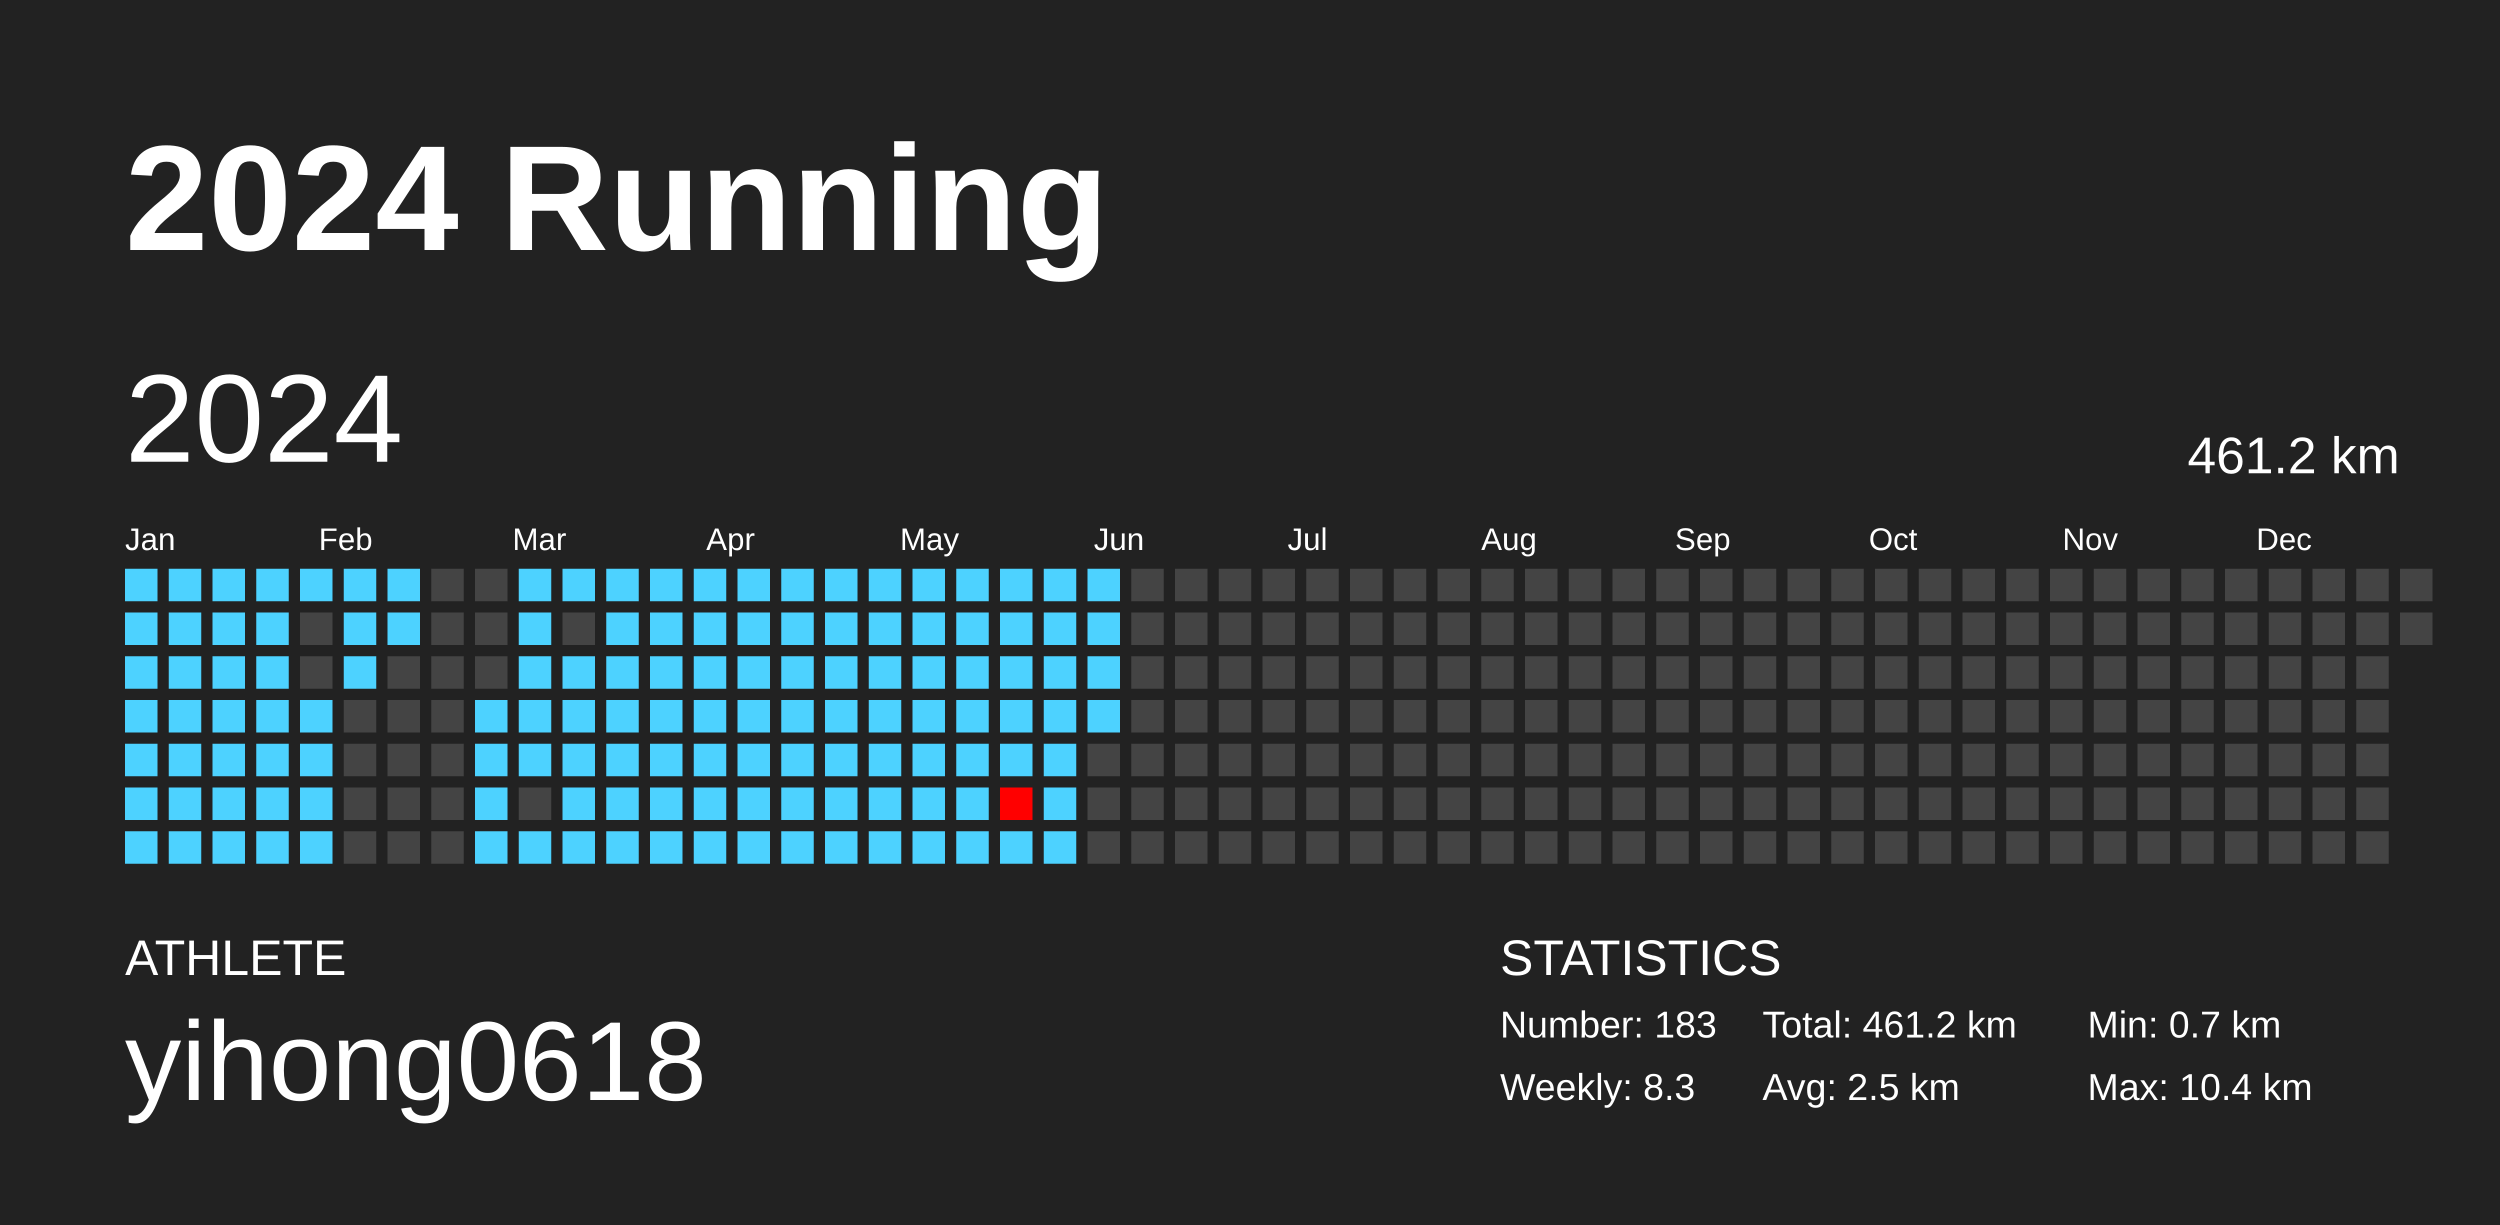
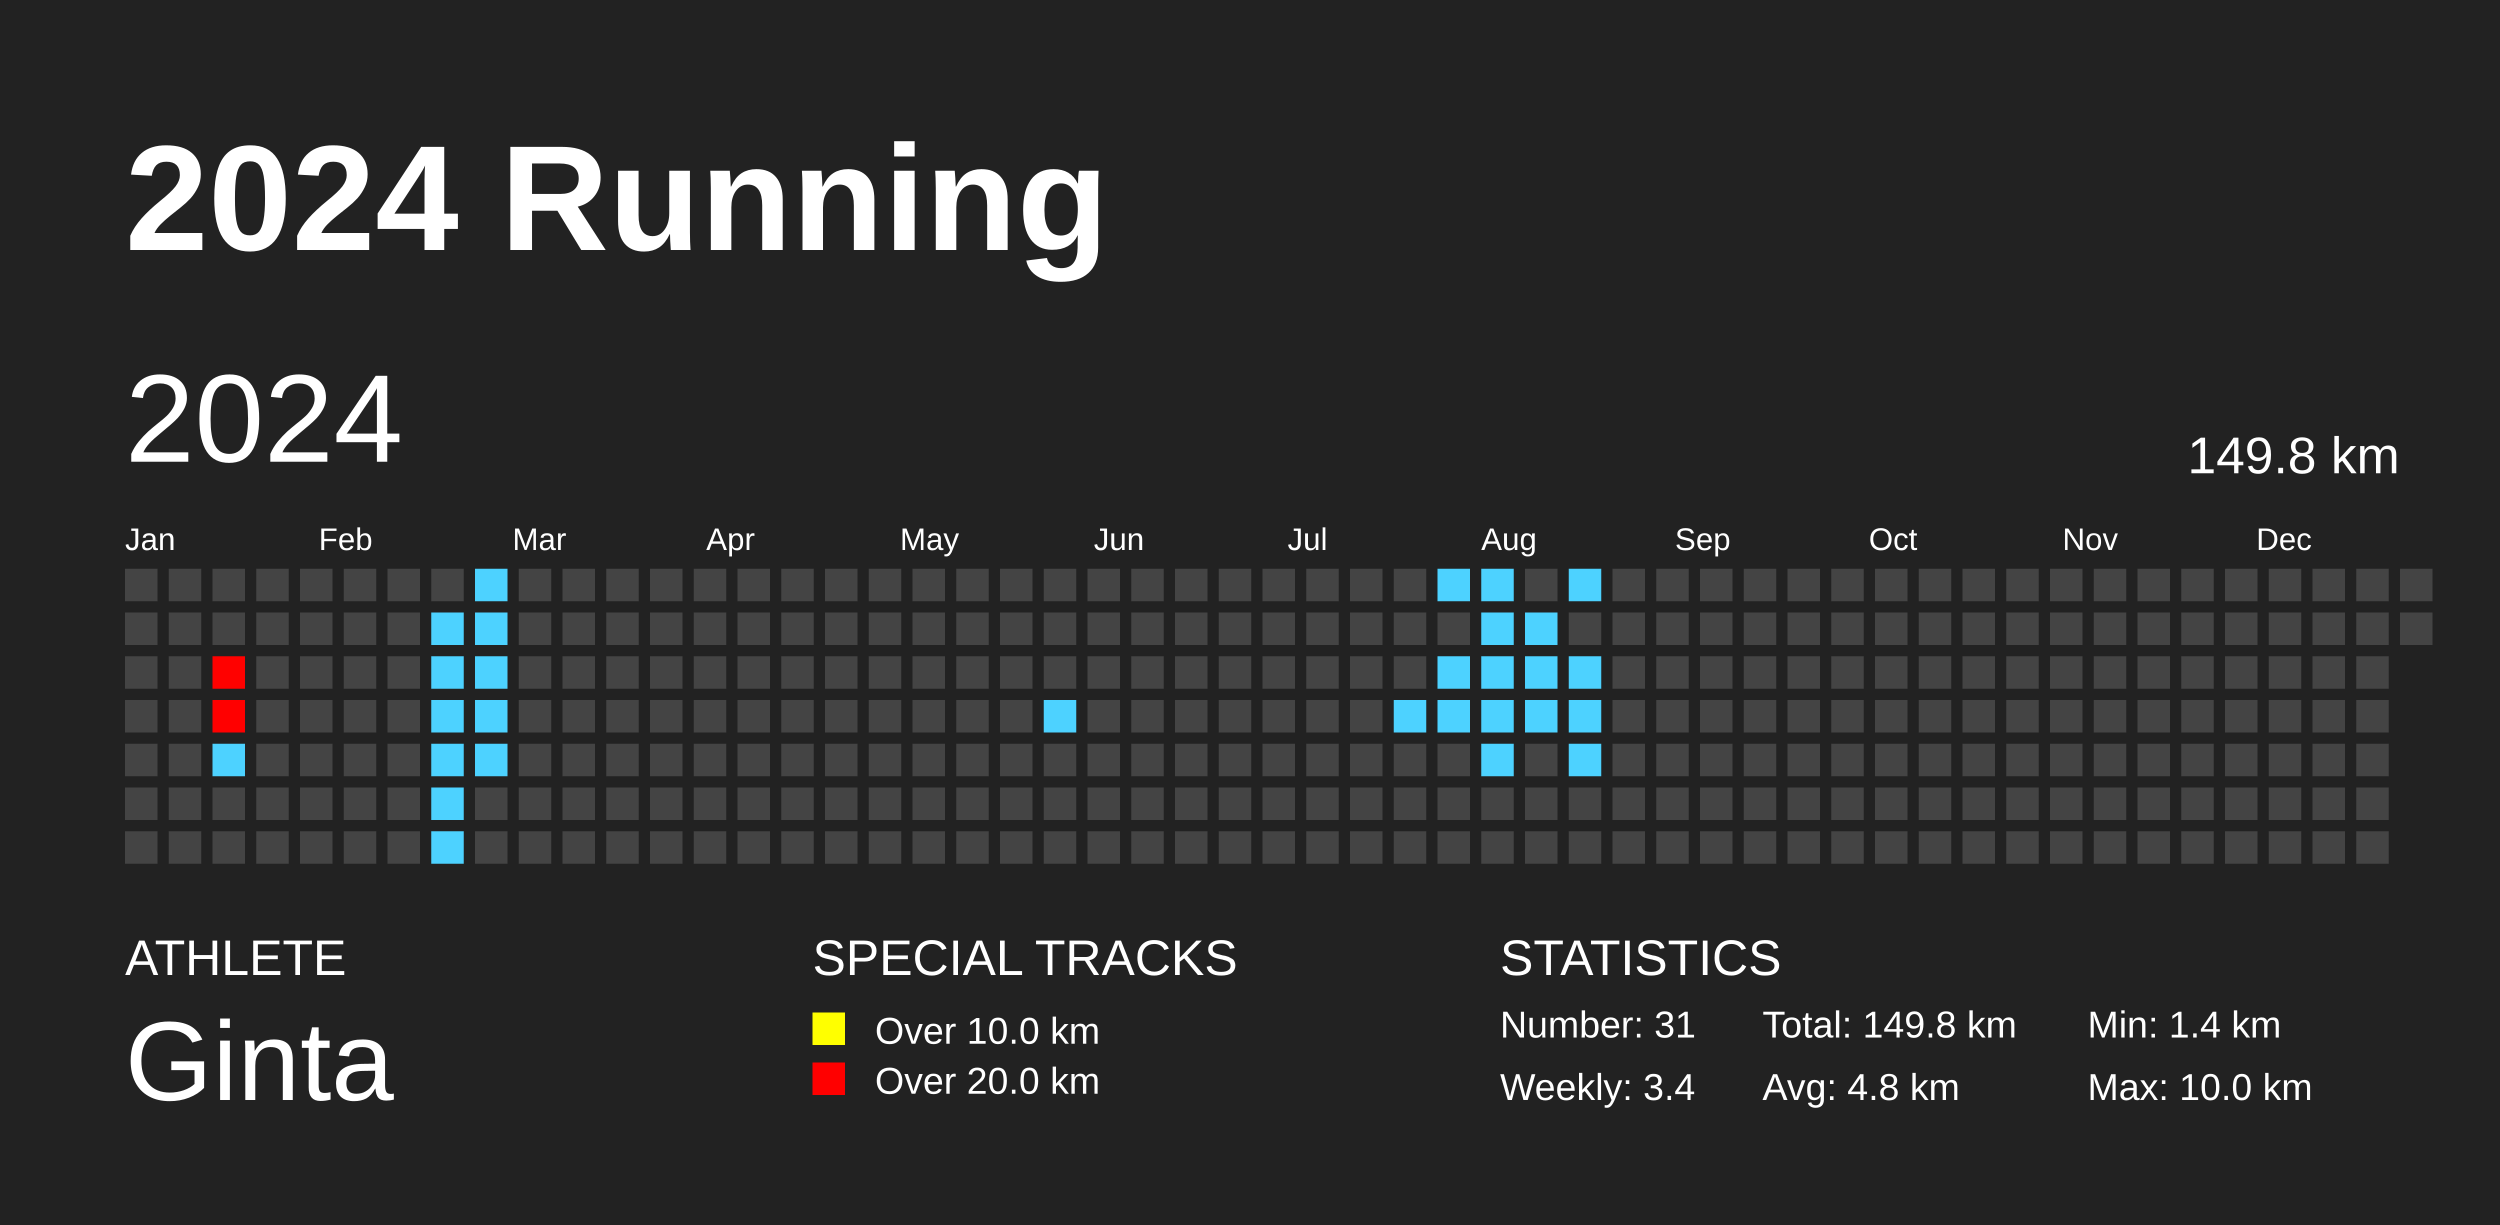
<svg xmlns="http://www.w3.org/2000/svg" baseProfile="full" height="98mm" version="1.1" viewBox="0,0,200,98" width="200mm">
  <defs />
  <rect fill="#222222" height="98" width="200" x="0" y="0" />
  <text fill="#FFFFFF" style="font-size:12px; font-family:Arial; font-weight:bold;" x="10" y="20">2024 Running</text>
  <text fill="#FFFFFF" style="font-size:4px; font-family:Arial" x="10" y="78">ATHLETE</text>
-   <text fill="#FFFFFF" style="font-size:9px; font-family:Arial" x="10" y="88">yihong0618</text>
+   <text fill="#FFFFFF" style="font-size:9px; font-family:Arial" x="10" y="88">Ginta</text>
+   <text fill="#FFFFFF" style="font-size:4px; font-family:Arial" x="65" y="78">SPECIAL TRACKS</text>
+   <rect fill="yellow" height="2.6" width="2.6" x="65" y="81" />
+   <text fill="#FFFFFF" style="font-size:3px; font-family:Arial" x="70" y="83.5">Over 10.0 km</text>
+   <rect fill="red" height="2.6" width="2.6" x="65" y="85" />
+   <text fill="#FFFFFF" style="font-size:3px; font-family:Arial" x="70" y="87.5">Over 20.0 km</text>
  <text fill="#FFFFFF" style="font-size:4px; font-family:Arial" x="120" y="78">STATISTICS</text>
-   <text fill="#FFFFFF" style="font-size:3px; font-family:Arial" x="120" y="83">Number: 183</text>
-   <text fill="#FFFFFF" style="font-size:3px; font-family:Arial" x="120" y="88">Weekly: 8.3</text>
-   <text fill="#FFFFFF" style="font-size:3px; font-family:Arial" x="141" y="83">Total: 461.2 km</text>
-   <text fill="#FFFFFF" style="font-size:3px; font-family:Arial" x="141" y="88">Avg: 2.5 km</text>
-   <text fill="#FFFFFF" style="font-size:3px; font-family:Arial" x="167" y="83">Min: 0.7 km</text>
-   <text fill="#FFFFFF" style="font-size:3px; font-family:Arial" x="167" y="88">Max: 10.4 km</text>
+   <text fill="#FFFFFF" style="font-size:3px; font-family:Arial" x="120" y="83">Number: 31</text>
+   <text fill="#FFFFFF" style="font-size:3px; font-family:Arial" x="120" y="88">Weekly: 3.4</text>
+   <text fill="#FFFFFF" style="font-size:3px; font-family:Arial" x="141" y="83">Total: 149.8 km</text>
+   <text fill="#FFFFFF" style="font-size:3px; font-family:Arial" x="141" y="88">Avg: 4.8 km</text>
+   <text fill="#FFFFFF" style="font-size:3px; font-family:Arial" x="167" y="83">Min: 1.4 km</text>
+   <text fill="#FFFFFF" style="font-size:3px; font-family:Arial" x="167" y="88">Max: 10.0 km</text>
  <text dominant-baseline="hanging" fill="#FFFFFF" style="font-size:10.0px; font-family:Arial;" x="10" y="30">2024</text>
-   <text dominant-baseline="hanging" fill="#FFFFFF" style="font-size:4.125px; font-family:Arial;" x="175" y="35">461.2 km</text>
+   <text dominant-baseline="hanging" fill="#FFFFFF" style="font-size:4.125px; font-family:Arial;" x="175" y="35">149.8 km</text>
  <text fill="#FFFFFF" style="font-size:2.5px; font-family:Arial" x="10.0" y="44">Jan</text>
  <text fill="#FFFFFF" style="font-size:2.5px; font-family:Arial" x="25.5" y="44">Feb</text>
  <text fill="#FFFFFF" style="font-size:2.5px; font-family:Arial" x="41.0" y="44">Mar</text>
  <text fill="#FFFFFF" style="font-size:2.5px; font-family:Arial" x="56.5" y="44">Apr</text>
  <text fill="#FFFFFF" style="font-size:2.5px; font-family:Arial" x="72.0" y="44">May</text>
  <text fill="#FFFFFF" style="font-size:2.5px; font-family:Arial" x="87.5" y="44">Jun</text>
  <text fill="#FFFFFF" style="font-size:2.5px; font-family:Arial" x="103.0" y="44">Jul</text>
  <text fill="#FFFFFF" style="font-size:2.5px; font-family:Arial" x="118.5" y="44">Aug</text>
  <text fill="#FFFFFF" style="font-size:2.5px; font-family:Arial" x="134.0" y="44">Sep</text>
  <text fill="#FFFFFF" style="font-size:2.5px; font-family:Arial" x="149.5" y="44">Oct</text>
  <text fill="#FFFFFF" style="font-size:2.5px; font-family:Arial" x="165.0" y="44">Nov</text>
  <text fill="#FFFFFF" style="font-size:2.5px; font-family:Arial" x="180.5" y="44">Dec</text>
-   <rect fill="#4dd2ff" height="2.6" width="2.6" x="10.0" y="45.5" />
-   <rect fill="#4dd2ff" height="2.6" width="2.6" x="10.0" y="49.0" />
-   <rect fill="#4dd2ff" height="2.6" width="2.6" x="10.0" y="52.5" />
-   <rect fill="#4dd2ff" height="2.6" width="2.6" x="10.0" y="56.0" />
-   <rect fill="#4dd2ff" height="2.6" width="2.6" x="10.0" y="59.5" />
-   <rect fill="#4dd2ff" height="2.6" width="2.6" x="10.0" y="63.0" />
-   <rect fill="#4dd2ff" height="2.6" width="2.6" x="10.0" y="66.5" />
-   <rect fill="#4dd2ff" height="2.6" width="2.6" x="13.5" y="45.5" />
-   <rect fill="#4dd2ff" height="2.6" width="2.6" x="13.5" y="49.0" />
-   <rect fill="#4dd2ff" height="2.6" width="2.6" x="13.5" y="52.5" />
-   <rect fill="#4dd2ff" height="2.6" width="2.6" x="13.5" y="56.0" />
-   <rect fill="#4dd2ff" height="2.6" width="2.6" x="13.5" y="59.5" />
-   <rect fill="#4dd2ff" height="2.6" width="2.6" x="13.5" y="63.0" />
-   <rect fill="#4dd2ff" height="2.6" width="2.6" x="13.5" y="66.5" />
-   <rect fill="#4dd2ff" height="2.6" width="2.6" x="17.0" y="45.5" />
-   <rect fill="#4dd2ff" height="2.6" width="2.6" x="17.0" y="49.0" />
-   <rect fill="#4dd2ff" height="2.6" width="2.6" x="17.0" y="52.5" />
-   <rect fill="#4dd2ff" height="2.6" width="2.6" x="17.0" y="56.0" />
+   <rect fill="#444444" height="2.6" width="2.6" x="10.0" y="45.5" />
+   <rect fill="#444444" height="2.6" width="2.6" x="10.0" y="49.0" />
+   <rect fill="#444444" height="2.6" width="2.6" x="10.0" y="52.5" />
+   <rect fill="#444444" height="2.6" width="2.6" x="10.0" y="56.0" />
+   <rect fill="#444444" height="2.6" width="2.6" x="10.0" y="59.5" />
+   <rect fill="#444444" height="2.6" width="2.6" x="10.0" y="63.0" />
+   <rect fill="#444444" height="2.6" width="2.6" x="10.0" y="66.5" />
+   <rect fill="#444444" height="2.6" width="2.6" x="13.5" y="45.5" />
+   <rect fill="#444444" height="2.6" width="2.6" x="13.5" y="49.0" />
+   <rect fill="#444444" height="2.6" width="2.6" x="13.5" y="52.5" />
+   <rect fill="#444444" height="2.6" width="2.6" x="13.5" y="56.0" />
+   <rect fill="#444444" height="2.6" width="2.6" x="13.5" y="59.5" />
+   <rect fill="#444444" height="2.6" width="2.6" x="13.5" y="63.0" />
+   <rect fill="#444444" height="2.6" width="2.6" x="13.5" y="66.5" />
+   <rect fill="#444444" height="2.6" width="2.6" x="17.0" y="45.5" />
+   <rect fill="#444444" height="2.6" width="2.6" x="17.0" y="49.0" />
+   <rect fill="#ff0100" height="2.6" width="2.6" x="17.0" y="52.5" />
+   <rect fill="#ff0000" height="2.6" width="2.6" x="17.0" y="56.0" />
  <rect fill="#4dd2ff" height="2.6" width="2.6" x="17.0" y="59.5" />
-   <rect fill="#4dd2ff" height="2.6" width="2.6" x="17.0" y="63.0" />
-   <rect fill="#4dd2ff" height="2.6" width="2.6" x="17.0" y="66.5" />
-   <rect fill="#4dd2ff" height="2.6" width="2.6" x="20.5" y="45.5" />
-   <rect fill="#4dd2ff" height="2.6" width="2.6" x="20.5" y="49.0" />
-   <rect fill="#4dd2ff" height="2.6" width="2.6" x="20.5" y="52.5" />
-   <rect fill="#4dd2ff" height="2.6" width="2.6" x="20.5" y="56.0" />
-   <rect fill="#4dd2ff" height="2.6" width="2.6" x="20.5" y="59.5" />
-   <rect fill="#4dd2ff" height="2.6" width="2.6" x="20.5" y="63.0" />
-   <rect fill="#4dd2ff" height="2.6" width="2.6" x="20.5" y="66.5" />
-   <rect fill="#4dd2ff" height="2.6" width="2.6" x="24.0" y="45.5" />
+   <rect fill="#444444" height="2.6" width="2.6" x="17.0" y="63.0" />
+   <rect fill="#444444" height="2.6" width="2.6" x="17.0" y="66.5" />
+   <rect fill="#444444" height="2.6" width="2.6" x="20.5" y="45.5" />
+   <rect fill="#444444" height="2.6" width="2.6" x="20.5" y="49.0" />
+   <rect fill="#444444" height="2.6" width="2.6" x="20.5" y="52.5" />
+   <rect fill="#444444" height="2.6" width="2.6" x="20.5" y="56.0" />
+   <rect fill="#444444" height="2.6" width="2.6" x="20.5" y="59.5" />
+   <rect fill="#444444" height="2.6" width="2.6" x="20.5" y="63.0" />
+   <rect fill="#444444" height="2.6" width="2.6" x="20.5" y="66.5" />
+   <rect fill="#444444" height="2.6" width="2.6" x="24.0" y="45.5" />
  <rect fill="#444444" height="2.6" width="2.6" x="24.0" y="49.0" />
  <rect fill="#444444" height="2.6" width="2.6" x="24.0" y="52.5" />
-   <rect fill="#4dd2ff" height="2.6" width="2.6" x="24.0" y="56.0" />
-   <rect fill="#4dd2ff" height="2.6" width="2.6" x="24.0" y="59.5" />
-   <rect fill="#4dd2ff" height="2.6" width="2.6" x="24.0" y="63.0" />
-   <rect fill="#4dd2ff" height="2.6" width="2.6" x="24.0" y="66.5" />
-   <rect fill="#4dd2ff" height="2.6" width="2.6" x="27.5" y="45.5" />
-   <rect fill="#4dd2ff" height="2.6" width="2.6" x="27.5" y="49.0" />
-   <rect fill="#4dd2ff" height="2.6" width="2.6" x="27.5" y="52.5" />
+   <rect fill="#444444" height="2.6" width="2.6" x="24.0" y="56.0" />
+   <rect fill="#444444" height="2.6" width="2.6" x="24.0" y="59.5" />
+   <rect fill="#444444" height="2.6" width="2.6" x="24.0" y="63.0" />
+   <rect fill="#444444" height="2.6" width="2.6" x="24.0" y="66.5" />
+   <rect fill="#444444" height="2.6" width="2.6" x="27.5" y="45.5" />
+   <rect fill="#444444" height="2.6" width="2.6" x="27.5" y="49.0" />
+   <rect fill="#444444" height="2.6" width="2.6" x="27.5" y="52.5" />
  <rect fill="#444444" height="2.6" width="2.6" x="27.5" y="56.0" />
  <rect fill="#444444" height="2.6" width="2.6" x="27.5" y="59.5" />
  <rect fill="#444444" height="2.6" width="2.6" x="27.5" y="63.0" />
  <rect fill="#444444" height="2.6" width="2.6" x="27.5" y="66.5" />
-   <rect fill="#4dd2ff" height="2.6" width="2.6" x="31.0" y="45.5" />
-   <rect fill="#4dd2ff" height="2.6" width="2.6" x="31.0" y="49.0" />
+   <rect fill="#444444" height="2.6" width="2.6" x="31.0" y="45.5" />
+   <rect fill="#444444" height="2.6" width="2.6" x="31.0" y="49.0" />
  <rect fill="#444444" height="2.6" width="2.6" x="31.0" y="52.5" />
  <rect fill="#444444" height="2.6" width="2.6" x="31.0" y="56.0" />
  <rect fill="#444444" height="2.6" width="2.6" x="31.0" y="59.5" />
  <rect fill="#444444" height="2.6" width="2.6" x="31.0" y="63.0" />
  <rect fill="#444444" height="2.6" width="2.6" x="31.0" y="66.5" />
  <rect fill="#444444" height="2.6" width="2.6" x="34.5" y="45.5" />
-   <rect fill="#444444" height="2.6" width="2.6" x="34.5" y="49.0" />
-   <rect fill="#444444" height="2.6" width="2.6" x="34.5" y="52.5" />
-   <rect fill="#444444" height="2.6" width="2.6" x="34.5" y="56.0" />
-   <rect fill="#444444" height="2.6" width="2.6" x="34.5" y="59.5" />
-   <rect fill="#444444" height="2.6" width="2.6" x="34.5" y="63.0" />
-   <rect fill="#444444" height="2.6" width="2.6" x="34.5" y="66.5" />
-   <rect fill="#444444" height="2.6" width="2.6" x="38.0" y="45.5" />
-   <rect fill="#444444" height="2.6" width="2.6" x="38.0" y="49.0" />
-   <rect fill="#444444" height="2.6" width="2.6" x="38.0" y="52.5" />
+   <rect fill="#4dd2ff" height="2.6" width="2.6" x="34.5" y="49.0" />
+   <rect fill="#4dd2ff" height="2.6" width="2.6" x="34.5" y="52.5" />
+   <rect fill="#4dd2ff" height="2.6" width="2.6" x="34.5" y="56.0" />
+   <rect fill="#4dd2ff" height="2.6" width="2.6" x="34.5" y="59.5" />
+   <rect fill="#4dd2ff" height="2.6" width="2.6" x="34.5" y="63.0" />
+   <rect fill="#4dd2ff" height="2.6" width="2.6" x="34.5" y="66.5" />
+   <rect fill="#4dd2ff" height="2.6" width="2.6" x="38.0" y="45.5" />
+   <rect fill="#4dd2ff" height="2.6" width="2.6" x="38.0" y="49.0" />
+   <rect fill="#4dd2ff" height="2.6" width="2.6" x="38.0" y="52.5" />
  <rect fill="#4dd2ff" height="2.6" width="2.6" x="38.0" y="56.0" />
  <rect fill="#4dd2ff" height="2.6" width="2.6" x="38.0" y="59.5" />
-   <rect fill="#4dd2ff" height="2.6" width="2.6" x="38.0" y="63.0" />
-   <rect fill="#4dd2ff" height="2.6" width="2.6" x="38.0" y="66.5" />
-   <rect fill="#4dd2ff" height="2.6" width="2.6" x="41.5" y="45.5" />
-   <rect fill="#4dd2ff" height="2.6" width="2.6" x="41.5" y="49.0" />
-   <rect fill="#4dd2ff" height="2.6" width="2.6" x="41.5" y="52.5" />
-   <rect fill="#4dd2ff" height="2.6" width="2.6" x="41.5" y="56.0" />
-   <rect fill="#4dd2ff" height="2.6" width="2.6" x="41.5" y="59.5" />
+   <rect fill="#444444" height="2.6" width="2.6" x="38.0" y="63.0" />
+   <rect fill="#444444" height="2.6" width="2.6" x="38.0" y="66.5" />
+   <rect fill="#444444" height="2.6" width="2.6" x="41.5" y="45.5" />
+   <rect fill="#444444" height="2.6" width="2.6" x="41.5" y="49.0" />
+   <rect fill="#444444" height="2.6" width="2.6" x="41.5" y="52.5" />
+   <rect fill="#444444" height="2.6" width="2.6" x="41.5" y="56.0" />
+   <rect fill="#444444" height="2.6" width="2.6" x="41.5" y="59.5" />
  <rect fill="#444444" height="2.6" width="2.6" x="41.5" y="63.0" />
-   <rect fill="#4dd2ff" height="2.6" width="2.6" x="41.5" y="66.5" />
-   <rect fill="#4dd2ff" height="2.6" width="2.6" x="45.0" y="45.5" />
+   <rect fill="#444444" height="2.6" width="2.6" x="41.5" y="66.5" />
+   <rect fill="#444444" height="2.6" width="2.6" x="45.0" y="45.5" />
  <rect fill="#444444" height="2.6" width="2.6" x="45.0" y="49.0" />
-   <rect fill="#4dd2ff" height="2.6" width="2.6" x="45.0" y="52.5" />
-   <rect fill="#4dd2ff" height="2.6" width="2.6" x="45.0" y="56.0" />
-   <rect fill="#4dd2ff" height="2.6" width="2.6" x="45.0" y="59.5" />
-   <rect fill="#4dd2ff" height="2.6" width="2.6" x="45.0" y="63.0" />
-   <rect fill="#4dd2ff" height="2.6" width="2.6" x="45.0" y="66.5" />
-   <rect fill="#4dd2ff" height="2.6" width="2.6" x="48.5" y="45.5" />
-   <rect fill="#4dd2ff" height="2.6" width="2.6" x="48.5" y="49.0" />
-   <rect fill="#4dd2ff" height="2.6" width="2.6" x="48.5" y="52.5" />
-   <rect fill="#4dd2ff" height="2.6" width="2.6" x="48.5" y="56.0" />
-   <rect fill="#4dd2ff" height="2.6" width="2.6" x="48.5" y="59.5" />
-   <rect fill="#4dd2ff" height="2.6" width="2.6" x="48.5" y="63.0" />
-   <rect fill="#4dd2ff" height="2.6" width="2.6" x="48.5" y="66.5" />
-   <rect fill="#4dd2ff" height="2.6" width="2.6" x="52.0" y="45.5" />
-   <rect fill="#4dd2ff" height="2.6" width="2.6" x="52.0" y="49.0" />
-   <rect fill="#4dd2ff" height="2.6" width="2.6" x="52.0" y="52.5" />
-   <rect fill="#4dd2ff" height="2.6" width="2.6" x="52.0" y="56.0" />
-   <rect fill="#4dd2ff" height="2.6" width="2.6" x="52.0" y="59.5" />
-   <rect fill="#4dd2ff" height="2.6" width="2.6" x="52.0" y="63.0" />
-   <rect fill="#4dd2ff" height="2.6" width="2.6" x="52.0" y="66.5" />
-   <rect fill="#4dd2ff" height="2.6" width="2.6" x="55.5" y="45.5" />
-   <rect fill="#4dd2ff" height="2.6" width="2.6" x="55.5" y="49.0" />
-   <rect fill="#4dd2ff" height="2.6" width="2.6" x="55.5" y="52.5" />
-   <rect fill="#4dd2ff" height="2.6" width="2.6" x="55.5" y="56.0" />
-   <rect fill="#4dd2ff" height="2.6" width="2.6" x="55.5" y="59.5" />
-   <rect fill="#4dd2ff" height="2.6" width="2.6" x="55.5" y="63.0" />
-   <rect fill="#4dd2ff" height="2.6" width="2.6" x="55.5" y="66.5" />
-   <rect fill="#4dd2ff" height="2.6" width="2.6" x="59.0" y="45.5" />
-   <rect fill="#4dd2ff" height="2.6" width="2.6" x="59.0" y="49.0" />
-   <rect fill="#4dd2ff" height="2.6" width="2.6" x="59.0" y="52.5" />
-   <rect fill="#4dd2ff" height="2.6" width="2.6" x="59.0" y="56.0" />
-   <rect fill="#4dd2ff" height="2.6" width="2.6" x="59.0" y="59.5" />
-   <rect fill="#4dd2ff" height="2.6" width="2.6" x="59.0" y="63.0" />
-   <rect fill="#4dd2ff" height="2.6" width="2.6" x="59.0" y="66.5" />
-   <rect fill="#4dd2ff" height="2.6" width="2.6" x="62.5" y="45.5" />
-   <rect fill="#4dd2ff" height="2.6" width="2.6" x="62.5" y="49.0" />
-   <rect fill="#4dd2ff" height="2.6" width="2.6" x="62.5" y="52.5" />
-   <rect fill="#4dd2ff" height="2.6" width="2.6" x="62.5" y="56.0" />
-   <rect fill="#4dd2ff" height="2.6" width="2.6" x="62.5" y="59.5" />
-   <rect fill="#4dd2ff" height="2.6" width="2.6" x="62.5" y="63.0" />
-   <rect fill="#4dd2ff" height="2.6" width="2.6" x="62.5" y="66.5" />
-   <rect fill="#4dd2ff" height="2.6" width="2.6" x="66.0" y="45.5" />
-   <rect fill="#4dd2ff" height="2.6" width="2.6" x="66.0" y="49.0" />
-   <rect fill="#4dd2ff" height="2.6" width="2.6" x="66.0" y="52.5" />
-   <rect fill="#4dd2ff" height="2.6" width="2.6" x="66.0" y="56.0" />
-   <rect fill="#4dd2ff" height="2.6" width="2.6" x="66.0" y="59.5" />
-   <rect fill="#4dd2ff" height="2.6" width="2.6" x="66.0" y="63.0" />
-   <rect fill="#4dd2ff" height="2.6" width="2.6" x="66.0" y="66.5" />
-   <rect fill="#4dd2ff" height="2.6" width="2.6" x="69.5" y="45.5" />
-   <rect fill="#4dd2ff" height="2.6" width="2.6" x="69.5" y="49.0" />
-   <rect fill="#4dd2ff" height="2.6" width="2.6" x="69.5" y="52.5" />
-   <rect fill="#4dd2ff" height="2.6" width="2.6" x="69.5" y="56.0" />
-   <rect fill="#4dd2ff" height="2.6" width="2.6" x="69.5" y="59.5" />
-   <rect fill="#4dd2ff" height="2.6" width="2.6" x="69.5" y="63.0" />
-   <rect fill="#4dd2ff" height="2.6" width="2.6" x="69.5" y="66.5" />
-   <rect fill="#4dd2ff" height="2.6" width="2.6" x="73.0" y="45.5" />
-   <rect fill="#4dd2ff" height="2.6" width="2.6" x="73.0" y="49.0" />
-   <rect fill="#4dd2ff" height="2.6" width="2.6" x="73.0" y="52.5" />
-   <rect fill="#4dd2ff" height="2.6" width="2.6" x="73.0" y="56.0" />
-   <rect fill="#4dd2ff" height="2.6" width="2.6" x="73.0" y="59.5" />
-   <rect fill="#4dd2ff" height="2.6" width="2.6" x="73.0" y="63.0" />
-   <rect fill="#4dd2ff" height="2.6" width="2.6" x="73.0" y="66.5" />
-   <rect fill="#4dd2ff" height="2.6" width="2.6" x="76.5" y="45.5" />
-   <rect fill="#4dd2ff" height="2.6" width="2.6" x="76.5" y="49.0" />
-   <rect fill="#4dd2ff" height="2.6" width="2.6" x="76.5" y="52.5" />
-   <rect fill="#4dd2ff" height="2.6" width="2.6" x="76.5" y="56.0" />
-   <rect fill="#4dd2ff" height="2.6" width="2.6" x="76.5" y="59.5" />
-   <rect fill="#4dd2ff" height="2.6" width="2.6" x="76.5" y="63.0" />
-   <rect fill="#4dd2ff" height="2.6" width="2.6" x="76.5" y="66.5" />
-   <rect fill="#4dd2ff" height="2.6" width="2.6" x="80.0" y="45.5" />
-   <rect fill="#4dd2ff" height="2.6" width="2.6" x="80.0" y="49.0" />
-   <rect fill="#4dd2ff" height="2.6" width="2.6" x="80.0" y="52.5" />
-   <rect fill="#4dd2ff" height="2.6" width="2.6" x="80.0" y="56.0" />
-   <rect fill="#4dd2ff" height="2.6" width="2.6" x="80.0" y="59.5" />
-   <rect fill="#ff0000" height="2.6" width="2.6" x="80.0" y="63.0" />
-   <rect fill="#4dd2ff" height="2.6" width="2.6" x="80.0" y="66.5" />
-   <rect fill="#4dd2ff" height="2.6" width="2.6" x="83.5" y="45.5" />
-   <rect fill="#4dd2ff" height="2.6" width="2.6" x="83.5" y="49.0" />
-   <rect fill="#4dd2ff" height="2.6" width="2.6" x="83.5" y="52.5" />
+   <rect fill="#444444" height="2.6" width="2.6" x="45.0" y="52.5" />
+   <rect fill="#444444" height="2.6" width="2.6" x="45.0" y="56.0" />
+   <rect fill="#444444" height="2.6" width="2.6" x="45.0" y="59.5" />
+   <rect fill="#444444" height="2.6" width="2.6" x="45.0" y="63.0" />
+   <rect fill="#444444" height="2.6" width="2.6" x="45.0" y="66.5" />
+   <rect fill="#444444" height="2.6" width="2.6" x="48.5" y="45.5" />
+   <rect fill="#444444" height="2.6" width="2.6" x="48.5" y="49.0" />
+   <rect fill="#444444" height="2.6" width="2.6" x="48.5" y="52.5" />
+   <rect fill="#444444" height="2.6" width="2.6" x="48.5" y="56.0" />
+   <rect fill="#444444" height="2.6" width="2.6" x="48.5" y="59.5" />
+   <rect fill="#444444" height="2.6" width="2.6" x="48.5" y="63.0" />
+   <rect fill="#444444" height="2.6" width="2.6" x="48.5" y="66.5" />
+   <rect fill="#444444" height="2.6" width="2.6" x="52.0" y="45.5" />
+   <rect fill="#444444" height="2.6" width="2.6" x="52.0" y="49.0" />
+   <rect fill="#444444" height="2.6" width="2.6" x="52.0" y="52.5" />
+   <rect fill="#444444" height="2.6" width="2.6" x="52.0" y="56.0" />
+   <rect fill="#444444" height="2.6" width="2.6" x="52.0" y="59.5" />
+   <rect fill="#444444" height="2.6" width="2.6" x="52.0" y="63.0" />
+   <rect fill="#444444" height="2.6" width="2.6" x="52.0" y="66.5" />
+   <rect fill="#444444" height="2.6" width="2.6" x="55.5" y="45.5" />
+   <rect fill="#444444" height="2.6" width="2.6" x="55.5" y="49.0" />
+   <rect fill="#444444" height="2.6" width="2.6" x="55.5" y="52.5" />
+   <rect fill="#444444" height="2.6" width="2.6" x="55.5" y="56.0" />
+   <rect fill="#444444" height="2.6" width="2.6" x="55.5" y="59.5" />
+   <rect fill="#444444" height="2.6" width="2.6" x="55.5" y="63.0" />
+   <rect fill="#444444" height="2.6" width="2.6" x="55.5" y="66.5" />
+   <rect fill="#444444" height="2.6" width="2.6" x="59.0" y="45.5" />
+   <rect fill="#444444" height="2.6" width="2.6" x="59.0" y="49.0" />
+   <rect fill="#444444" height="2.6" width="2.6" x="59.0" y="52.5" />
+   <rect fill="#444444" height="2.6" width="2.6" x="59.0" y="56.0" />
+   <rect fill="#444444" height="2.6" width="2.6" x="59.0" y="59.5" />
+   <rect fill="#444444" height="2.6" width="2.6" x="59.0" y="63.0" />
+   <rect fill="#444444" height="2.6" width="2.6" x="59.0" y="66.5" />
+   <rect fill="#444444" height="2.6" width="2.6" x="62.5" y="45.5" />
+   <rect fill="#444444" height="2.6" width="2.6" x="62.5" y="49.0" />
+   <rect fill="#444444" height="2.6" width="2.6" x="62.5" y="52.5" />
+   <rect fill="#444444" height="2.6" width="2.6" x="62.5" y="56.0" />
+   <rect fill="#444444" height="2.6" width="2.6" x="62.5" y="59.5" />
+   <rect fill="#444444" height="2.6" width="2.6" x="62.5" y="63.0" />
+   <rect fill="#444444" height="2.6" width="2.6" x="62.5" y="66.5" />
+   <rect fill="#444444" height="2.6" width="2.6" x="66.0" y="45.5" />
+   <rect fill="#444444" height="2.6" width="2.6" x="66.0" y="49.0" />
+   <rect fill="#444444" height="2.6" width="2.6" x="66.0" y="52.5" />
+   <rect fill="#444444" height="2.6" width="2.6" x="66.0" y="56.0" />
+   <rect fill="#444444" height="2.6" width="2.6" x="66.0" y="59.5" />
+   <rect fill="#444444" height="2.6" width="2.6" x="66.0" y="63.0" />
+   <rect fill="#444444" height="2.6" width="2.6" x="66.0" y="66.5" />
+   <rect fill="#444444" height="2.6" width="2.6" x="69.5" y="45.5" />
+   <rect fill="#444444" height="2.6" width="2.6" x="69.5" y="49.0" />
+   <rect fill="#444444" height="2.6" width="2.6" x="69.5" y="52.5" />
+   <rect fill="#444444" height="2.6" width="2.6" x="69.5" y="56.0" />
+   <rect fill="#444444" height="2.6" width="2.6" x="69.5" y="59.5" />
+   <rect fill="#444444" height="2.6" width="2.6" x="69.5" y="63.0" />
+   <rect fill="#444444" height="2.6" width="2.6" x="69.5" y="66.5" />
+   <rect fill="#444444" height="2.6" width="2.6" x="73.0" y="45.5" />
+   <rect fill="#444444" height="2.6" width="2.6" x="73.0" y="49.0" />
+   <rect fill="#444444" height="2.6" width="2.6" x="73.0" y="52.5" />
+   <rect fill="#444444" height="2.6" width="2.6" x="73.0" y="56.0" />
+   <rect fill="#444444" height="2.6" width="2.6" x="73.0" y="59.5" />
+   <rect fill="#444444" height="2.6" width="2.6" x="73.0" y="63.0" />
+   <rect fill="#444444" height="2.6" width="2.6" x="73.0" y="66.5" />
+   <rect fill="#444444" height="2.6" width="2.6" x="76.5" y="45.5" />
+   <rect fill="#444444" height="2.6" width="2.6" x="76.5" y="49.0" />
+   <rect fill="#444444" height="2.6" width="2.6" x="76.5" y="52.5" />
+   <rect fill="#444444" height="2.6" width="2.6" x="76.5" y="56.0" />
+   <rect fill="#444444" height="2.6" width="2.6" x="76.5" y="59.5" />
+   <rect fill="#444444" height="2.6" width="2.6" x="76.5" y="63.0" />
+   <rect fill="#444444" height="2.6" width="2.6" x="76.5" y="66.5" />
+   <rect fill="#444444" height="2.6" width="2.6" x="80.0" y="45.5" />
+   <rect fill="#444444" height="2.6" width="2.6" x="80.0" y="49.0" />
+   <rect fill="#444444" height="2.6" width="2.6" x="80.0" y="52.5" />
+   <rect fill="#444444" height="2.6" width="2.6" x="80.0" y="56.0" />
+   <rect fill="#444444" height="2.6" width="2.6" x="80.0" y="59.5" />
+   <rect fill="#444444" height="2.6" width="2.6" x="80.0" y="63.0" />
+   <rect fill="#444444" height="2.6" width="2.6" x="80.0" y="66.5" />
+   <rect fill="#444444" height="2.6" width="2.6" x="83.5" y="45.5" />
+   <rect fill="#444444" height="2.6" width="2.6" x="83.5" y="49.0" />
+   <rect fill="#444444" height="2.6" width="2.6" x="83.5" y="52.5" />
  <rect fill="#4dd2ff" height="2.6" width="2.6" x="83.5" y="56.0" />
-   <rect fill="#4dd2ff" height="2.6" width="2.6" x="83.5" y="59.5" />
-   <rect fill="#4dd2ff" height="2.6" width="2.6" x="83.5" y="63.0" />
-   <rect fill="#4dd2ff" height="2.6" width="2.6" x="83.5" y="66.5" />
-   <rect fill="#4dd2ff" height="2.6" width="2.6" x="87.0" y="45.5" />
-   <rect fill="#4dd2ff" height="2.6" width="2.6" x="87.0" y="49.0" />
-   <rect fill="#4dd2ff" height="2.6" width="2.6" x="87.0" y="52.5" />
-   <rect fill="#4dd2ff" height="2.6" width="2.6" x="87.0" y="56.0" />
+   <rect fill="#444444" height="2.6" width="2.6" x="83.5" y="59.5" />
+   <rect fill="#444444" height="2.6" width="2.6" x="83.5" y="63.0" />
+   <rect fill="#444444" height="2.6" width="2.6" x="83.5" y="66.5" />
+   <rect fill="#444444" height="2.6" width="2.6" x="87.0" y="45.5" />
+   <rect fill="#444444" height="2.6" width="2.6" x="87.0" y="49.0" />
+   <rect fill="#444444" height="2.6" width="2.6" x="87.0" y="52.5" />
+   <rect fill="#444444" height="2.6" width="2.6" x="87.0" y="56.0" />
  <rect fill="#444444" height="2.6" width="2.6" x="87.0" y="59.5" />
  <rect fill="#444444" height="2.6" width="2.6" x="87.0" y="63.0" />
  <rect fill="#444444" height="2.6" width="2.6" x="87.0" y="66.5" />
  <rect fill="#444444" height="2.6" width="2.6" x="90.5" y="45.5" />
  <rect fill="#444444" height="2.6" width="2.6" x="90.5" y="49.0" />
  <rect fill="#444444" height="2.6" width="2.6" x="90.5" y="52.5" />
  <rect fill="#444444" height="2.6" width="2.6" x="90.5" y="56.0" />
  <rect fill="#444444" height="2.6" width="2.6" x="90.5" y="59.5" />
  <rect fill="#444444" height="2.6" width="2.6" x="90.5" y="63.0" />
  <rect fill="#444444" height="2.6" width="2.6" x="90.5" y="66.5" />
  <rect fill="#444444" height="2.6" width="2.6" x="94.0" y="45.5" />
  <rect fill="#444444" height="2.6" width="2.6" x="94.0" y="49.0" />
  <rect fill="#444444" height="2.6" width="2.6" x="94.0" y="52.5" />
  <rect fill="#444444" height="2.6" width="2.6" x="94.0" y="56.0" />
  <rect fill="#444444" height="2.6" width="2.6" x="94.0" y="59.5" />
  <rect fill="#444444" height="2.6" width="2.6" x="94.0" y="63.0" />
  <rect fill="#444444" height="2.6" width="2.6" x="94.0" y="66.5" />
  <rect fill="#444444" height="2.6" width="2.6" x="97.5" y="45.5" />
  <rect fill="#444444" height="2.6" width="2.6" x="97.5" y="49.0" />
  <rect fill="#444444" height="2.6" width="2.6" x="97.5" y="52.5" />
  <rect fill="#444444" height="2.6" width="2.6" x="97.5" y="56.0" />
  <rect fill="#444444" height="2.6" width="2.6" x="97.5" y="59.5" />
  <rect fill="#444444" height="2.6" width="2.6" x="97.5" y="63.0" />
  <rect fill="#444444" height="2.6" width="2.6" x="97.5" y="66.5" />
  <rect fill="#444444" height="2.6" width="2.6" x="101.0" y="45.5" />
  <rect fill="#444444" height="2.6" width="2.6" x="101.0" y="49.0" />
  <rect fill="#444444" height="2.6" width="2.6" x="101.0" y="52.5" />
  <rect fill="#444444" height="2.6" width="2.6" x="101.0" y="56.0" />
  <rect fill="#444444" height="2.6" width="2.6" x="101.0" y="59.5" />
  <rect fill="#444444" height="2.6" width="2.6" x="101.0" y="63.0" />
  <rect fill="#444444" height="2.6" width="2.6" x="101.0" y="66.5" />
  <rect fill="#444444" height="2.6" width="2.6" x="104.5" y="45.5" />
  <rect fill="#444444" height="2.6" width="2.6" x="104.5" y="49.0" />
  <rect fill="#444444" height="2.6" width="2.6" x="104.5" y="52.5" />
  <rect fill="#444444" height="2.6" width="2.6" x="104.5" y="56.0" />
  <rect fill="#444444" height="2.6" width="2.6" x="104.5" y="59.5" />
  <rect fill="#444444" height="2.6" width="2.6" x="104.5" y="63.0" />
  <rect fill="#444444" height="2.6" width="2.6" x="104.5" y="66.5" />
  <rect fill="#444444" height="2.6" width="2.6" x="108.0" y="45.5" />
  <rect fill="#444444" height="2.6" width="2.6" x="108.0" y="49.0" />
  <rect fill="#444444" height="2.6" width="2.6" x="108.0" y="52.5" />
  <rect fill="#444444" height="2.6" width="2.6" x="108.0" y="56.0" />
  <rect fill="#444444" height="2.6" width="2.6" x="108.0" y="59.5" />
  <rect fill="#444444" height="2.6" width="2.6" x="108.0" y="63.0" />
  <rect fill="#444444" height="2.6" width="2.6" x="108.0" y="66.5" />
  <rect fill="#444444" height="2.6" width="2.6" x="111.5" y="45.5" />
  <rect fill="#444444" height="2.6" width="2.6" x="111.5" y="49.0" />
  <rect fill="#444444" height="2.6" width="2.6" x="111.5" y="52.5" />
-   <rect fill="#444444" height="2.6" width="2.6" x="111.5" y="56.0" />
+   <rect fill="#4dd2ff" height="2.6" width="2.6" x="111.5" y="56.0" />
  <rect fill="#444444" height="2.6" width="2.6" x="111.5" y="59.5" />
  <rect fill="#444444" height="2.6" width="2.6" x="111.5" y="63.0" />
  <rect fill="#444444" height="2.6" width="2.6" x="111.5" y="66.5" />
-   <rect fill="#444444" height="2.6" width="2.6" x="115.0" y="45.5" />
+   <rect fill="#4dd2ff" height="2.6" width="2.6" x="115.0" y="45.5" />
  <rect fill="#444444" height="2.6" width="2.6" x="115.0" y="49.0" />
-   <rect fill="#444444" height="2.6" width="2.6" x="115.0" y="52.5" />
-   <rect fill="#444444" height="2.6" width="2.6" x="115.0" y="56.0" />
+   <rect fill="#4dd2ff" height="2.6" width="2.6" x="115.0" y="52.5" />
+   <rect fill="#4dd2ff" height="2.6" width="2.6" x="115.0" y="56.0" />
  <rect fill="#444444" height="2.6" width="2.6" x="115.0" y="59.5" />
  <rect fill="#444444" height="2.6" width="2.6" x="115.0" y="63.0" />
  <rect fill="#444444" height="2.6" width="2.6" x="115.0" y="66.5" />
-   <rect fill="#444444" height="2.6" width="2.6" x="118.5" y="45.5" />
-   <rect fill="#444444" height="2.6" width="2.6" x="118.5" y="49.0" />
-   <rect fill="#444444" height="2.6" width="2.6" x="118.5" y="52.5" />
-   <rect fill="#444444" height="2.6" width="2.6" x="118.5" y="56.0" />
-   <rect fill="#444444" height="2.6" width="2.6" x="118.5" y="59.5" />
+   <rect fill="#4dd2ff" height="2.6" width="2.6" x="118.5" y="45.5" />
+   <rect fill="#4dd2ff" height="2.6" width="2.6" x="118.5" y="49.0" />
+   <rect fill="#4dd2ff" height="2.6" width="2.6" x="118.5" y="52.5" />
+   <rect fill="#4dd2ff" height="2.6" width="2.6" x="118.5" y="56.0" />
+   <rect fill="#4dd2ff" height="2.6" width="2.6" x="118.5" y="59.5" />
  <rect fill="#444444" height="2.6" width="2.6" x="118.5" y="63.0" />
  <rect fill="#444444" height="2.6" width="2.6" x="118.5" y="66.5" />
  <rect fill="#444444" height="2.6" width="2.6" x="122.0" y="45.5" />
-   <rect fill="#444444" height="2.6" width="2.6" x="122.0" y="49.0" />
-   <rect fill="#444444" height="2.6" width="2.6" x="122.0" y="52.5" />
-   <rect fill="#444444" height="2.6" width="2.6" x="122.0" y="56.0" />
+   <rect fill="#4dd2ff" height="2.6" width="2.6" x="122.0" y="49.0" />
+   <rect fill="#4dd2ff" height="2.6" width="2.6" x="122.0" y="52.5" />
+   <rect fill="#4dd2ff" height="2.6" width="2.6" x="122.0" y="56.0" />
  <rect fill="#444444" height="2.6" width="2.6" x="122.0" y="59.5" />
  <rect fill="#444444" height="2.6" width="2.6" x="122.0" y="63.0" />
  <rect fill="#444444" height="2.6" width="2.6" x="122.0" y="66.5" />
-   <rect fill="#444444" height="2.6" width="2.6" x="125.5" y="45.5" />
+   <rect fill="#4dd2ff" height="2.6" width="2.6" x="125.5" y="45.5" />
  <rect fill="#444444" height="2.6" width="2.6" x="125.5" y="49.0" />
-   <rect fill="#444444" height="2.6" width="2.6" x="125.5" y="52.5" />
-   <rect fill="#444444" height="2.6" width="2.6" x="125.5" y="56.0" />
-   <rect fill="#444444" height="2.6" width="2.6" x="125.5" y="59.5" />
+   <rect fill="#4dd2ff" height="2.6" width="2.6" x="125.5" y="52.5" />
+   <rect fill="#4dd2ff" height="2.6" width="2.6" x="125.5" y="56.0" />
+   <rect fill="#4dd2ff" height="2.6" width="2.6" x="125.5" y="59.5" />
  <rect fill="#444444" height="2.6" width="2.6" x="125.5" y="63.0" />
  <rect fill="#444444" height="2.6" width="2.6" x="125.5" y="66.5" />
  <rect fill="#444444" height="2.6" width="2.6" x="129.0" y="45.5" />
  <rect fill="#444444" height="2.6" width="2.6" x="129.0" y="49.0" />
  <rect fill="#444444" height="2.6" width="2.6" x="129.0" y="52.5" />
  <rect fill="#444444" height="2.6" width="2.6" x="129.0" y="56.0" />
  <rect fill="#444444" height="2.6" width="2.6" x="129.0" y="59.5" />
  <rect fill="#444444" height="2.6" width="2.6" x="129.0" y="63.0" />
  <rect fill="#444444" height="2.6" width="2.6" x="129.0" y="66.5" />
  <rect fill="#444444" height="2.6" width="2.6" x="132.5" y="45.5" />
  <rect fill="#444444" height="2.6" width="2.6" x="132.5" y="49.0" />
  <rect fill="#444444" height="2.6" width="2.6" x="132.5" y="52.5" />
  <rect fill="#444444" height="2.6" width="2.6" x="132.5" y="56.0" />
  <rect fill="#444444" height="2.6" width="2.6" x="132.5" y="59.5" />
  <rect fill="#444444" height="2.6" width="2.6" x="132.5" y="63.0" />
  <rect fill="#444444" height="2.6" width="2.6" x="132.5" y="66.5" />
  <rect fill="#444444" height="2.6" width="2.6" x="136.0" y="45.5" />
  <rect fill="#444444" height="2.6" width="2.6" x="136.0" y="49.0" />
  <rect fill="#444444" height="2.6" width="2.6" x="136.0" y="52.5" />
  <rect fill="#444444" height="2.6" width="2.6" x="136.0" y="56.0" />
  <rect fill="#444444" height="2.6" width="2.6" x="136.0" y="59.5" />
  <rect fill="#444444" height="2.6" width="2.6" x="136.0" y="63.0" />
  <rect fill="#444444" height="2.6" width="2.6" x="136.0" y="66.5" />
  <rect fill="#444444" height="2.6" width="2.6" x="139.5" y="45.5" />
  <rect fill="#444444" height="2.6" width="2.6" x="139.5" y="49.0" />
  <rect fill="#444444" height="2.6" width="2.6" x="139.5" y="52.5" />
  <rect fill="#444444" height="2.6" width="2.6" x="139.5" y="56.0" />
  <rect fill="#444444" height="2.6" width="2.6" x="139.5" y="59.5" />
  <rect fill="#444444" height="2.6" width="2.6" x="139.5" y="63.0" />
  <rect fill="#444444" height="2.6" width="2.6" x="139.5" y="66.5" />
  <rect fill="#444444" height="2.6" width="2.6" x="143.0" y="45.5" />
  <rect fill="#444444" height="2.6" width="2.6" x="143.0" y="49.0" />
  <rect fill="#444444" height="2.6" width="2.6" x="143.0" y="52.5" />
  <rect fill="#444444" height="2.6" width="2.6" x="143.0" y="56.0" />
  <rect fill="#444444" height="2.6" width="2.6" x="143.0" y="59.5" />
  <rect fill="#444444" height="2.6" width="2.6" x="143.0" y="63.0" />
  <rect fill="#444444" height="2.6" width="2.6" x="143.0" y="66.5" />
  <rect fill="#444444" height="2.6" width="2.6" x="146.5" y="45.5" />
  <rect fill="#444444" height="2.6" width="2.6" x="146.5" y="49.0" />
  <rect fill="#444444" height="2.6" width="2.6" x="146.5" y="52.5" />
  <rect fill="#444444" height="2.6" width="2.6" x="146.5" y="56.0" />
  <rect fill="#444444" height="2.6" width="2.6" x="146.5" y="59.5" />
  <rect fill="#444444" height="2.6" width="2.6" x="146.5" y="63.0" />
  <rect fill="#444444" height="2.6" width="2.6" x="146.5" y="66.5" />
  <rect fill="#444444" height="2.6" width="2.6" x="150.0" y="45.5" />
  <rect fill="#444444" height="2.6" width="2.6" x="150.0" y="49.0" />
  <rect fill="#444444" height="2.6" width="2.6" x="150.0" y="52.5" />
  <rect fill="#444444" height="2.6" width="2.6" x="150.0" y="56.0" />
  <rect fill="#444444" height="2.6" width="2.6" x="150.0" y="59.5" />
  <rect fill="#444444" height="2.6" width="2.6" x="150.0" y="63.0" />
  <rect fill="#444444" height="2.6" width="2.6" x="150.0" y="66.5" />
  <rect fill="#444444" height="2.6" width="2.6" x="153.5" y="45.5" />
  <rect fill="#444444" height="2.6" width="2.6" x="153.5" y="49.0" />
  <rect fill="#444444" height="2.6" width="2.6" x="153.5" y="52.5" />
  <rect fill="#444444" height="2.6" width="2.6" x="153.5" y="56.0" />
  <rect fill="#444444" height="2.6" width="2.6" x="153.5" y="59.5" />
  <rect fill="#444444" height="2.6" width="2.6" x="153.5" y="63.0" />
  <rect fill="#444444" height="2.6" width="2.6" x="153.5" y="66.5" />
  <rect fill="#444444" height="2.6" width="2.6" x="157.0" y="45.5" />
  <rect fill="#444444" height="2.6" width="2.6" x="157.0" y="49.0" />
  <rect fill="#444444" height="2.6" width="2.6" x="157.0" y="52.5" />
  <rect fill="#444444" height="2.6" width="2.6" x="157.0" y="56.0" />
  <rect fill="#444444" height="2.6" width="2.6" x="157.0" y="59.5" />
  <rect fill="#444444" height="2.6" width="2.6" x="157.0" y="63.0" />
  <rect fill="#444444" height="2.6" width="2.6" x="157.0" y="66.5" />
  <rect fill="#444444" height="2.6" width="2.6" x="160.5" y="45.5" />
  <rect fill="#444444" height="2.6" width="2.6" x="160.5" y="49.0" />
  <rect fill="#444444" height="2.6" width="2.6" x="160.5" y="52.5" />
  <rect fill="#444444" height="2.6" width="2.6" x="160.5" y="56.0" />
  <rect fill="#444444" height="2.6" width="2.6" x="160.5" y="59.5" />
  <rect fill="#444444" height="2.6" width="2.6" x="160.5" y="63.0" />
  <rect fill="#444444" height="2.6" width="2.6" x="160.5" y="66.5" />
  <rect fill="#444444" height="2.6" width="2.6" x="164.0" y="45.5" />
  <rect fill="#444444" height="2.6" width="2.6" x="164.0" y="49.0" />
  <rect fill="#444444" height="2.6" width="2.6" x="164.0" y="52.5" />
  <rect fill="#444444" height="2.6" width="2.6" x="164.0" y="56.0" />
  <rect fill="#444444" height="2.6" width="2.6" x="164.0" y="59.5" />
  <rect fill="#444444" height="2.6" width="2.6" x="164.0" y="63.0" />
  <rect fill="#444444" height="2.6" width="2.6" x="164.0" y="66.5" />
  <rect fill="#444444" height="2.6" width="2.6" x="167.5" y="45.5" />
  <rect fill="#444444" height="2.6" width="2.6" x="167.5" y="49.0" />
  <rect fill="#444444" height="2.6" width="2.6" x="167.5" y="52.5" />
  <rect fill="#444444" height="2.6" width="2.6" x="167.5" y="56.0" />
  <rect fill="#444444" height="2.6" width="2.6" x="167.5" y="59.5" />
  <rect fill="#444444" height="2.6" width="2.6" x="167.5" y="63.0" />
  <rect fill="#444444" height="2.6" width="2.6" x="167.5" y="66.5" />
  <rect fill="#444444" height="2.6" width="2.6" x="171.0" y="45.5" />
  <rect fill="#444444" height="2.6" width="2.6" x="171.0" y="49.0" />
  <rect fill="#444444" height="2.6" width="2.6" x="171.0" y="52.5" />
  <rect fill="#444444" height="2.6" width="2.6" x="171.0" y="56.0" />
  <rect fill="#444444" height="2.6" width="2.6" x="171.0" y="59.5" />
  <rect fill="#444444" height="2.6" width="2.6" x="171.0" y="63.0" />
  <rect fill="#444444" height="2.6" width="2.6" x="171.0" y="66.5" />
  <rect fill="#444444" height="2.6" width="2.6" x="174.5" y="45.5" />
  <rect fill="#444444" height="2.6" width="2.6" x="174.5" y="49.0" />
  <rect fill="#444444" height="2.6" width="2.6" x="174.5" y="52.5" />
  <rect fill="#444444" height="2.6" width="2.6" x="174.5" y="56.0" />
  <rect fill="#444444" height="2.6" width="2.6" x="174.5" y="59.5" />
  <rect fill="#444444" height="2.6" width="2.6" x="174.5" y="63.0" />
  <rect fill="#444444" height="2.6" width="2.6" x="174.5" y="66.5" />
  <rect fill="#444444" height="2.6" width="2.6" x="178.0" y="45.5" />
  <rect fill="#444444" height="2.6" width="2.6" x="178.0" y="49.0" />
  <rect fill="#444444" height="2.6" width="2.6" x="178.0" y="52.5" />
  <rect fill="#444444" height="2.6" width="2.6" x="178.0" y="56.0" />
  <rect fill="#444444" height="2.6" width="2.6" x="178.0" y="59.5" />
  <rect fill="#444444" height="2.6" width="2.6" x="178.0" y="63.0" />
  <rect fill="#444444" height="2.6" width="2.6" x="178.0" y="66.5" />
  <rect fill="#444444" height="2.6" width="2.6" x="181.5" y="45.5" />
  <rect fill="#444444" height="2.6" width="2.6" x="181.5" y="49.0" />
  <rect fill="#444444" height="2.6" width="2.6" x="181.5" y="52.5" />
  <rect fill="#444444" height="2.6" width="2.6" x="181.5" y="56.0" />
  <rect fill="#444444" height="2.6" width="2.6" x="181.5" y="59.5" />
  <rect fill="#444444" height="2.6" width="2.6" x="181.5" y="63.0" />
  <rect fill="#444444" height="2.6" width="2.6" x="181.5" y="66.5" />
  <rect fill="#444444" height="2.6" width="2.6" x="185.0" y="45.5" />
  <rect fill="#444444" height="2.6" width="2.6" x="185.0" y="49.0" />
  <rect fill="#444444" height="2.6" width="2.6" x="185.0" y="52.5" />
  <rect fill="#444444" height="2.6" width="2.6" x="185.0" y="56.0" />
  <rect fill="#444444" height="2.6" width="2.6" x="185.0" y="59.5" />
  <rect fill="#444444" height="2.6" width="2.6" x="185.0" y="63.0" />
  <rect fill="#444444" height="2.6" width="2.6" x="185.0" y="66.5" />
  <rect fill="#444444" height="2.6" width="2.6" x="188.5" y="45.5" />
  <rect fill="#444444" height="2.6" width="2.6" x="188.5" y="49.0" />
  <rect fill="#444444" height="2.6" width="2.6" x="188.5" y="52.5" />
  <rect fill="#444444" height="2.6" width="2.6" x="188.5" y="56.0" />
  <rect fill="#444444" height="2.6" width="2.6" x="188.5" y="59.5" />
  <rect fill="#444444" height="2.6" width="2.6" x="188.5" y="63.0" />
  <rect fill="#444444" height="2.6" width="2.6" x="188.5" y="66.5" />
  <rect fill="#444444" height="2.6" width="2.6" x="192.0" y="45.5" />
  <rect fill="#444444" height="2.6" width="2.6" x="192.0" y="49.0" />
</svg>
